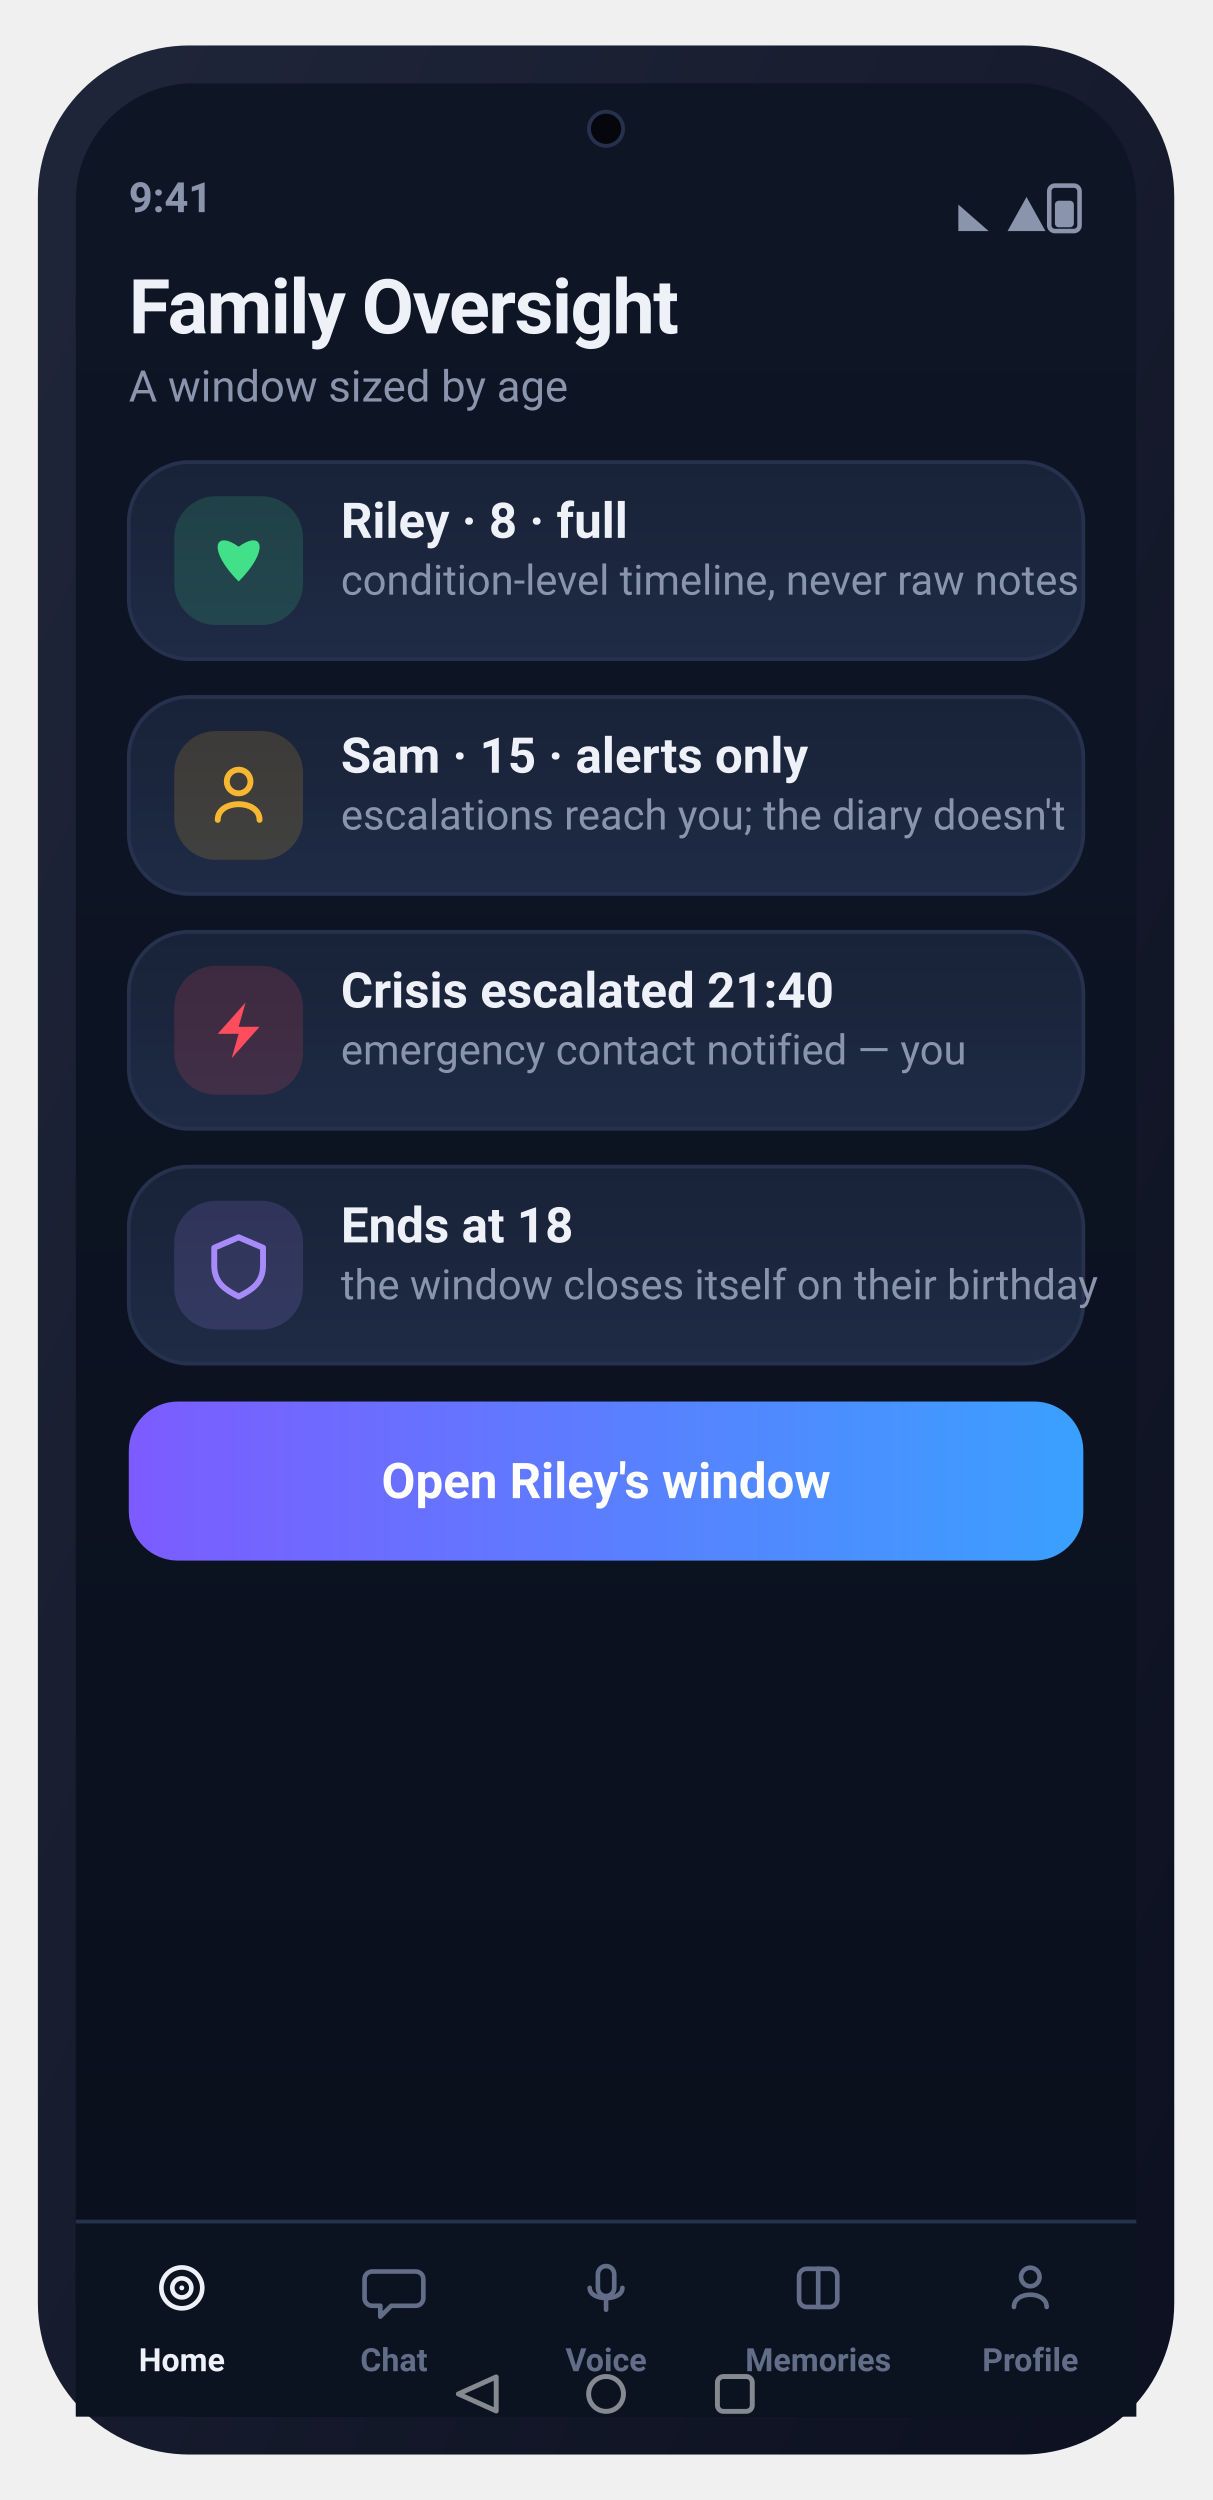
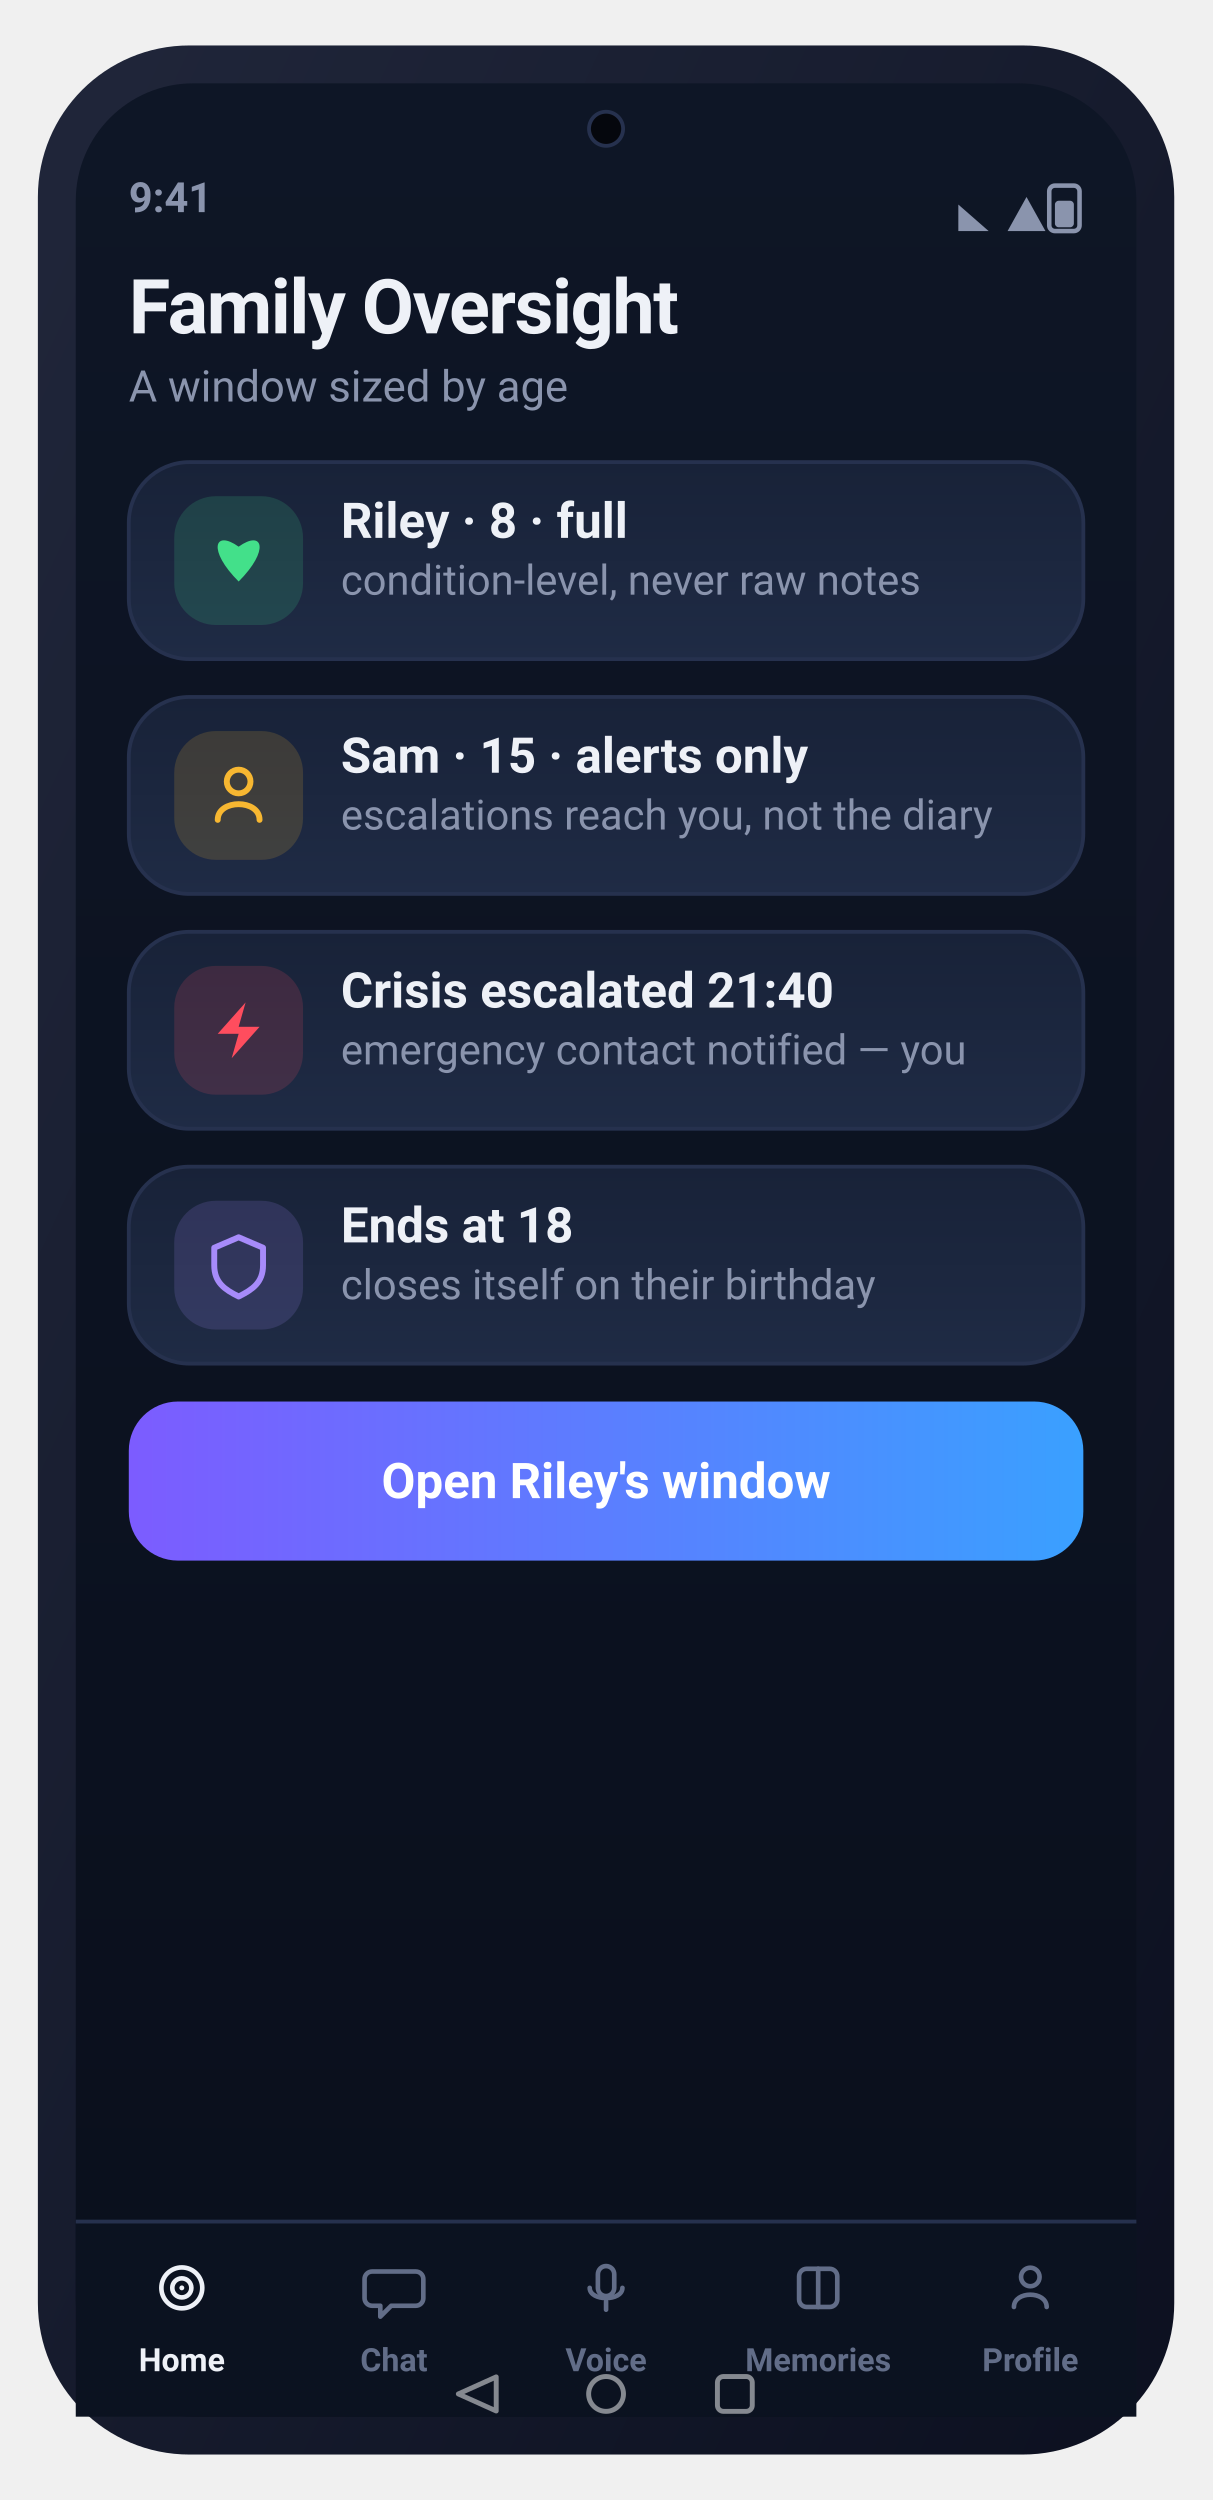
<svg xmlns="http://www.w3.org/2000/svg" width="320" height="660" viewBox="0 0 320 660" role="img" aria-label="Family Oversight screen">
  <defs>
    <linearGradient id="gScr" x1="0" y1="0" x2="0" y2="1">
      <stop offset="0" stop-color="#0e1626" />
      <stop offset="1" stop-color="#0a0f1c" />
    </linearGradient>
    <linearGradient id="gFrame" x1="0" y1="0" x2="1" y2="1">
      <stop offset="0" stop-color="#20263a" />
      <stop offset="1" stop-color="#0c1020" />
    </linearGradient>
    <linearGradient id="gCard" x1="0" y1="0" x2="0" y2="1">
      <stop offset="0" stop-color="#182238" />
      <stop offset="1" stop-color="#1f2b45" />
    </linearGradient>
    <linearGradient id="gBrand" x1="0" y1="0" x2="1" y2="0">
      <stop offset="0" stop-color="#7c5cff" />
      <stop offset="1" stop-color="#3aa0ff" />
    </linearGradient>
    <linearGradient id="gEmer" x1="0" y1="0" x2="0" y2="1">
      <stop offset="0" stop-color="#ff5b52" />
      <stop offset="1" stop-color="#ff3b30" />
    </linearGradient>
    <linearGradient id="mV" x1="0" y1="0" x2="1" y2="0">
      <stop offset="0" stop-color="#7c5cff" />
      <stop offset="1" stop-color="#3aa0ff" />
    </linearGradient>
    <linearGradient id="mO" x1="0" y1="0" x2="1" y2="0">
      <stop offset="0" stop-color="#f7b731" />
      <stop offset="1" stop-color="#ff7a45" />
    </linearGradient>
    <linearGradient id="mG" x1="0" y1="0" x2="1" y2="0">
      <stop offset="0" stop-color="#2fd27a" />
      <stop offset="1" stop-color="#43e08a" />
    </linearGradient>
    <radialGradient id="orb" cx="34%" cy="30%" r="75%">
      <stop offset="0" stop-color="#c3b0ff" />
      <stop offset="42%" stop-color="#7c5cff" />
      <stop offset="80%" stop-color="#2f6cf0" />
      <stop offset="100%" stop-color="#14204a" />
    </radialGradient>
  </defs>
  <rect x="10.0" y="12.0" width="300.0" height="636.0" rx="40" fill="url(#gFrame)" />
  <rect x="20.0" y="22.0" width="280.0" height="616.0" rx="31" fill="url(#gScr)" />
  <circle cx="160.0" cy="34" r="4.5" fill="#05070d" />
  <circle cx="160.0" cy="34" r="4.5" fill="none" stroke="#26314e" stroke-width="1" />
  <text x="34.0" y="56.0" font-family="-apple-system,BlinkMacSystemFont,'SF Pro Text','Segoe UI',Roboto,system-ui,sans-serif" font-size="11" font-weight="600" fill="#8a94ad" text-anchor="start">9:41</text>
  <rect x="277.0" y="49.0" width="8.0" height="12.0" rx="1.5" fill="none" stroke="#8a94ad" stroke-width="1.2" />
  <rect x="278.5" y="53.0" width="5.0" height="7.0" rx="1" fill="#8a94ad" />
  <path d="M266 61 L271 52 L276 61 Z" fill="#8a94ad" />
  <path d="M253 61 L253 54 L261 61 Z" fill="#8a94ad" />
  <text x="34.0" y="88.0" font-family="-apple-system,BlinkMacSystemFont,'SF Pro Text','Segoe UI',Roboto,system-ui,sans-serif" font-size="20" font-weight="700" fill="#eef1f7" text-anchor="start" letter-spacing="-0.4">Family Oversight</text>
  <text x="34.0" y="106.0" font-family="-apple-system,BlinkMacSystemFont,'SF Pro Text','Segoe UI',Roboto,system-ui,sans-serif" font-size="11.5" font-weight="400" fill="#8a94ad" text-anchor="start">A window sized by age</text>
  <rect x="34.0" y="122.0" width="252.0" height="52.0" rx="16" fill="url(#gCard)" stroke="#26314e" stroke-width="1" />
  <rect x="46.0" y="131.0" width="34.0" height="34.0" rx="11" fill="rgba(67,224,138,0.16)" />
  <path d="M63 153.52 C54.72 145.24,56.56 139.72,63 144.32 C69.44 139.72,71.28 145.24,63 153.52 Z" fill="#43e08a" />
  <text x="90.0" y="142.0" font-family="-apple-system,BlinkMacSystemFont,'SF Pro Text','Segoe UI',Roboto,system-ui,sans-serif" font-size="13" font-weight="600" fill="#eef1f7" text-anchor="start">Riley · 8 · full</text>
-   <text x="90.0" y="157.0" font-family="-apple-system,BlinkMacSystemFont,'SF Pro Text','Segoe UI',Roboto,system-ui,sans-serif" font-size="11" font-weight="400" fill="#8a94ad" text-anchor="start">condition-level timeline, never raw notes</text>
+   <text x="90.0" y="157.0" font-family="-apple-system,BlinkMacSystemFont,'SF Pro Text','Segoe UI',Roboto,system-ui,sans-serif" font-size="11" font-weight="400" fill="#8a94ad" text-anchor="start">condition-level, never raw notes</text>
  <rect x="34.0" y="184.0" width="252.0" height="52.0" rx="16" fill="url(#gCard)" stroke="#26314e" stroke-width="1" />
  <rect x="46.0" y="193.0" width="34.0" height="34.0" rx="11" fill="rgba(247,183,49,0.16)" />
  <circle cx="63" cy="206.32" r="3.128" fill="none" stroke="#f7b731" stroke-width="1.56" stroke-linecap="round" stroke-linejoin="round" />
  <path d="M57.48 216.44 c0 -5.52 11.04 -5.52 11.04 0" fill="none" stroke="#f7b731" stroke-width="1.56" stroke-linecap="round" stroke-linejoin="round" />
  <text x="90.0" y="204.0" font-family="-apple-system,BlinkMacSystemFont,'SF Pro Text','Segoe UI',Roboto,system-ui,sans-serif" font-size="13" font-weight="600" fill="#eef1f7" text-anchor="start">Sam · 15 · alerts only</text>
-   <text x="90.0" y="219.0" font-family="-apple-system,BlinkMacSystemFont,'SF Pro Text','Segoe UI',Roboto,system-ui,sans-serif" font-size="11" font-weight="400" fill="#8a94ad" text-anchor="start">escalations reach you; the diary doesn't</text>
+   <text x="90.0" y="219.0" font-family="-apple-system,BlinkMacSystemFont,'SF Pro Text','Segoe UI',Roboto,system-ui,sans-serif" font-size="11" font-weight="400" fill="#8a94ad" text-anchor="start">escalations reach you, not the diary</text>
  <rect x="34.0" y="246.0" width="252.0" height="52.0" rx="16" fill="url(#gCard)" stroke="#26314e" stroke-width="1" />
  <rect x="46.0" y="255.0" width="34.0" height="34.0" rx="11" fill="rgba(255,77,94,0.16)" />
  <path d="M64.84 264.64 L57.48 272.92 L63 272.92 L61.16 279.36 L68.52 271.08 L63 271.08 Z" fill="#ff4d5e" />
  <text x="90.0" y="266.0" font-family="-apple-system,BlinkMacSystemFont,'SF Pro Text','Segoe UI',Roboto,system-ui,sans-serif" font-size="13" font-weight="600" fill="#eef1f7" text-anchor="start">Crisis escalated 21:40</text>
  <text x="90.0" y="281.0" font-family="-apple-system,BlinkMacSystemFont,'SF Pro Text','Segoe UI',Roboto,system-ui,sans-serif" font-size="11" font-weight="400" fill="#8a94ad" text-anchor="start">emergency contact notified — you</text>
  <rect x="34.0" y="308.0" width="252.0" height="52.0" rx="16" fill="url(#gCard)" stroke="#26314e" stroke-width="1" />
  <rect x="46.0" y="317.0" width="34.0" height="34.0" rx="11" fill="rgba(167,139,250,0.16)" />
  <path d="M63 326.64 l6.44 2.76 v4.6 c0 4.6 -2.76 6.44 -6.44 8.28 c-3.68 -1.84 -6.44 -3.68 -6.44 -8.28 v-4.6 Z" fill="none" stroke="#a78bfa" stroke-width="1.56" stroke-linecap="round" stroke-linejoin="round" />
  <text x="90.0" y="328.0" font-family="-apple-system,BlinkMacSystemFont,'SF Pro Text','Segoe UI',Roboto,system-ui,sans-serif" font-size="13" font-weight="600" fill="#eef1f7" text-anchor="start">Ends at 18</text>
-   <text x="90.0" y="343.0" font-family="-apple-system,BlinkMacSystemFont,'SF Pro Text','Segoe UI',Roboto,system-ui,sans-serif" font-size="11" font-weight="400" fill="#8a94ad" text-anchor="start">the window closes itself on their birthday</text>
+   <text x="90.0" y="343.0" font-family="-apple-system,BlinkMacSystemFont,'SF Pro Text','Segoe UI',Roboto,system-ui,sans-serif" font-size="11" font-weight="400" fill="#8a94ad" text-anchor="start">closes itself on their birthday</text>
  <rect x="34.0" y="370.0" width="252.0" height="42.0" rx="13" fill="url(#gBrand)" />
  <text x="160.0" y="395.5" font-family="-apple-system,BlinkMacSystemFont,'SF Pro Text','Segoe UI',Roboto,system-ui,sans-serif" font-size="13" font-weight="700" fill="#fff" text-anchor="middle">Open Riley's window</text>
  <rect x="20.0" y="586.0" width="280.0" height="52.0" rx="0" fill="#0b1220" />
  <rect x="20" y="586" width="280" height="1" fill="#26314e" />
  <circle cx="48.0" cy="604" r="5.4" fill="none" stroke="#eef1f7" stroke-width="1.22" stroke-linecap="round" stroke-linejoin="round" />
  <circle cx="48.0" cy="604" r="2.52" fill="none" stroke="#eef1f7" stroke-width="1.22" stroke-linecap="round" stroke-linejoin="round" />
  <circle cx="48.0" cy="604" r="0.648" fill="#eef1f7" />
  <text x="48.0" y="626.0" font-family="-apple-system,BlinkMacSystemFont,'SF Pro Text','Segoe UI',Roboto,system-ui,sans-serif" font-size="8.5" font-weight="600" fill="#eef1f7" text-anchor="middle">Home</text>
  <path d="M98.24 599.68 h11.52 a2 2 0 0 1 2 2 v5.04 a2 2 0 0 1 -2 2 h-6.48 l-2.88 2.88 v-2.88 h-2.16 a2 2 0 0 1 -2 -2 v-5.04 a2 2 0 0 1 2 -2 Z" fill="none" stroke="#626d88" stroke-width="1.22" stroke-linecap="round" stroke-linejoin="round" />
  <text x="104.0" y="626.0" font-family="-apple-system,BlinkMacSystemFont,'SF Pro Text','Segoe UI',Roboto,system-ui,sans-serif" font-size="8.5" font-weight="600" fill="#626d88" text-anchor="middle">Chat</text>
  <rect x="157.84" y="598.24" width="4.32" height="7.92" rx="2.16" fill="none" stroke="#626d88" stroke-width="1.22" stroke-linecap="round" stroke-linejoin="round" />
  <path d="M155.68 604 c0 3.6 8.64 3.6 8.64 0 M160.0 607.6 v2.16" fill="none" stroke="#626d88" stroke-width="1.22" stroke-linecap="round" stroke-linejoin="round" />
  <text x="160.0" y="626.0" font-family="-apple-system,BlinkMacSystemFont,'SF Pro Text','Segoe UI',Roboto,system-ui,sans-serif" font-size="8.5" font-weight="600" fill="#626d88" text-anchor="middle">Voice</text>
  <rect x="210.96" y="598.96" width="10.08" height="10.08" rx="2" fill="none" stroke="#626d88" stroke-width="1.22" stroke-linecap="round" stroke-linejoin="round" />
  <path d="M216.0 598.96 v10.08" fill="none" stroke="#626d88" stroke-width="1.22" stroke-linecap="round" stroke-linejoin="round" />
  <text x="216.0" y="626.0" font-family="-apple-system,BlinkMacSystemFont,'SF Pro Text','Segoe UI',Roboto,system-ui,sans-serif" font-size="8.5" font-weight="600" fill="#626d88" text-anchor="middle">Memories</text>
  <circle cx="272.0" cy="601.12" r="2.448" fill="none" stroke="#626d88" stroke-width="1.22" stroke-linecap="round" stroke-linejoin="round" />
  <path d="M267.68 609.04 c0 -4.32 8.64 -4.32 8.64 0" fill="none" stroke="#626d88" stroke-width="1.22" stroke-linecap="round" stroke-linejoin="round" />
  <text x="272.0" y="626.0" font-family="-apple-system,BlinkMacSystemFont,'SF Pro Text','Segoe UI',Roboto,system-ui,sans-serif" font-size="8.5" font-weight="600" fill="#626d88" text-anchor="middle">Profile</text>
  <path d="M131.0 627.5 L121.0 632 L131.0 636.5 Z" fill="none" stroke="rgba(255,255,255,0.5)" stroke-width="1.3" stroke-linejoin="round" />
  <circle cx="160.0" cy="632" r="4.6" fill="none" stroke="rgba(255,255,255,0.5)" stroke-width="1.3" />
  <rect x="189.4" y="627.4" width="9.2" height="9.2" rx="1.6" fill="none" stroke="rgba(255,255,255,0.5)" stroke-width="1.3" />
</svg>
